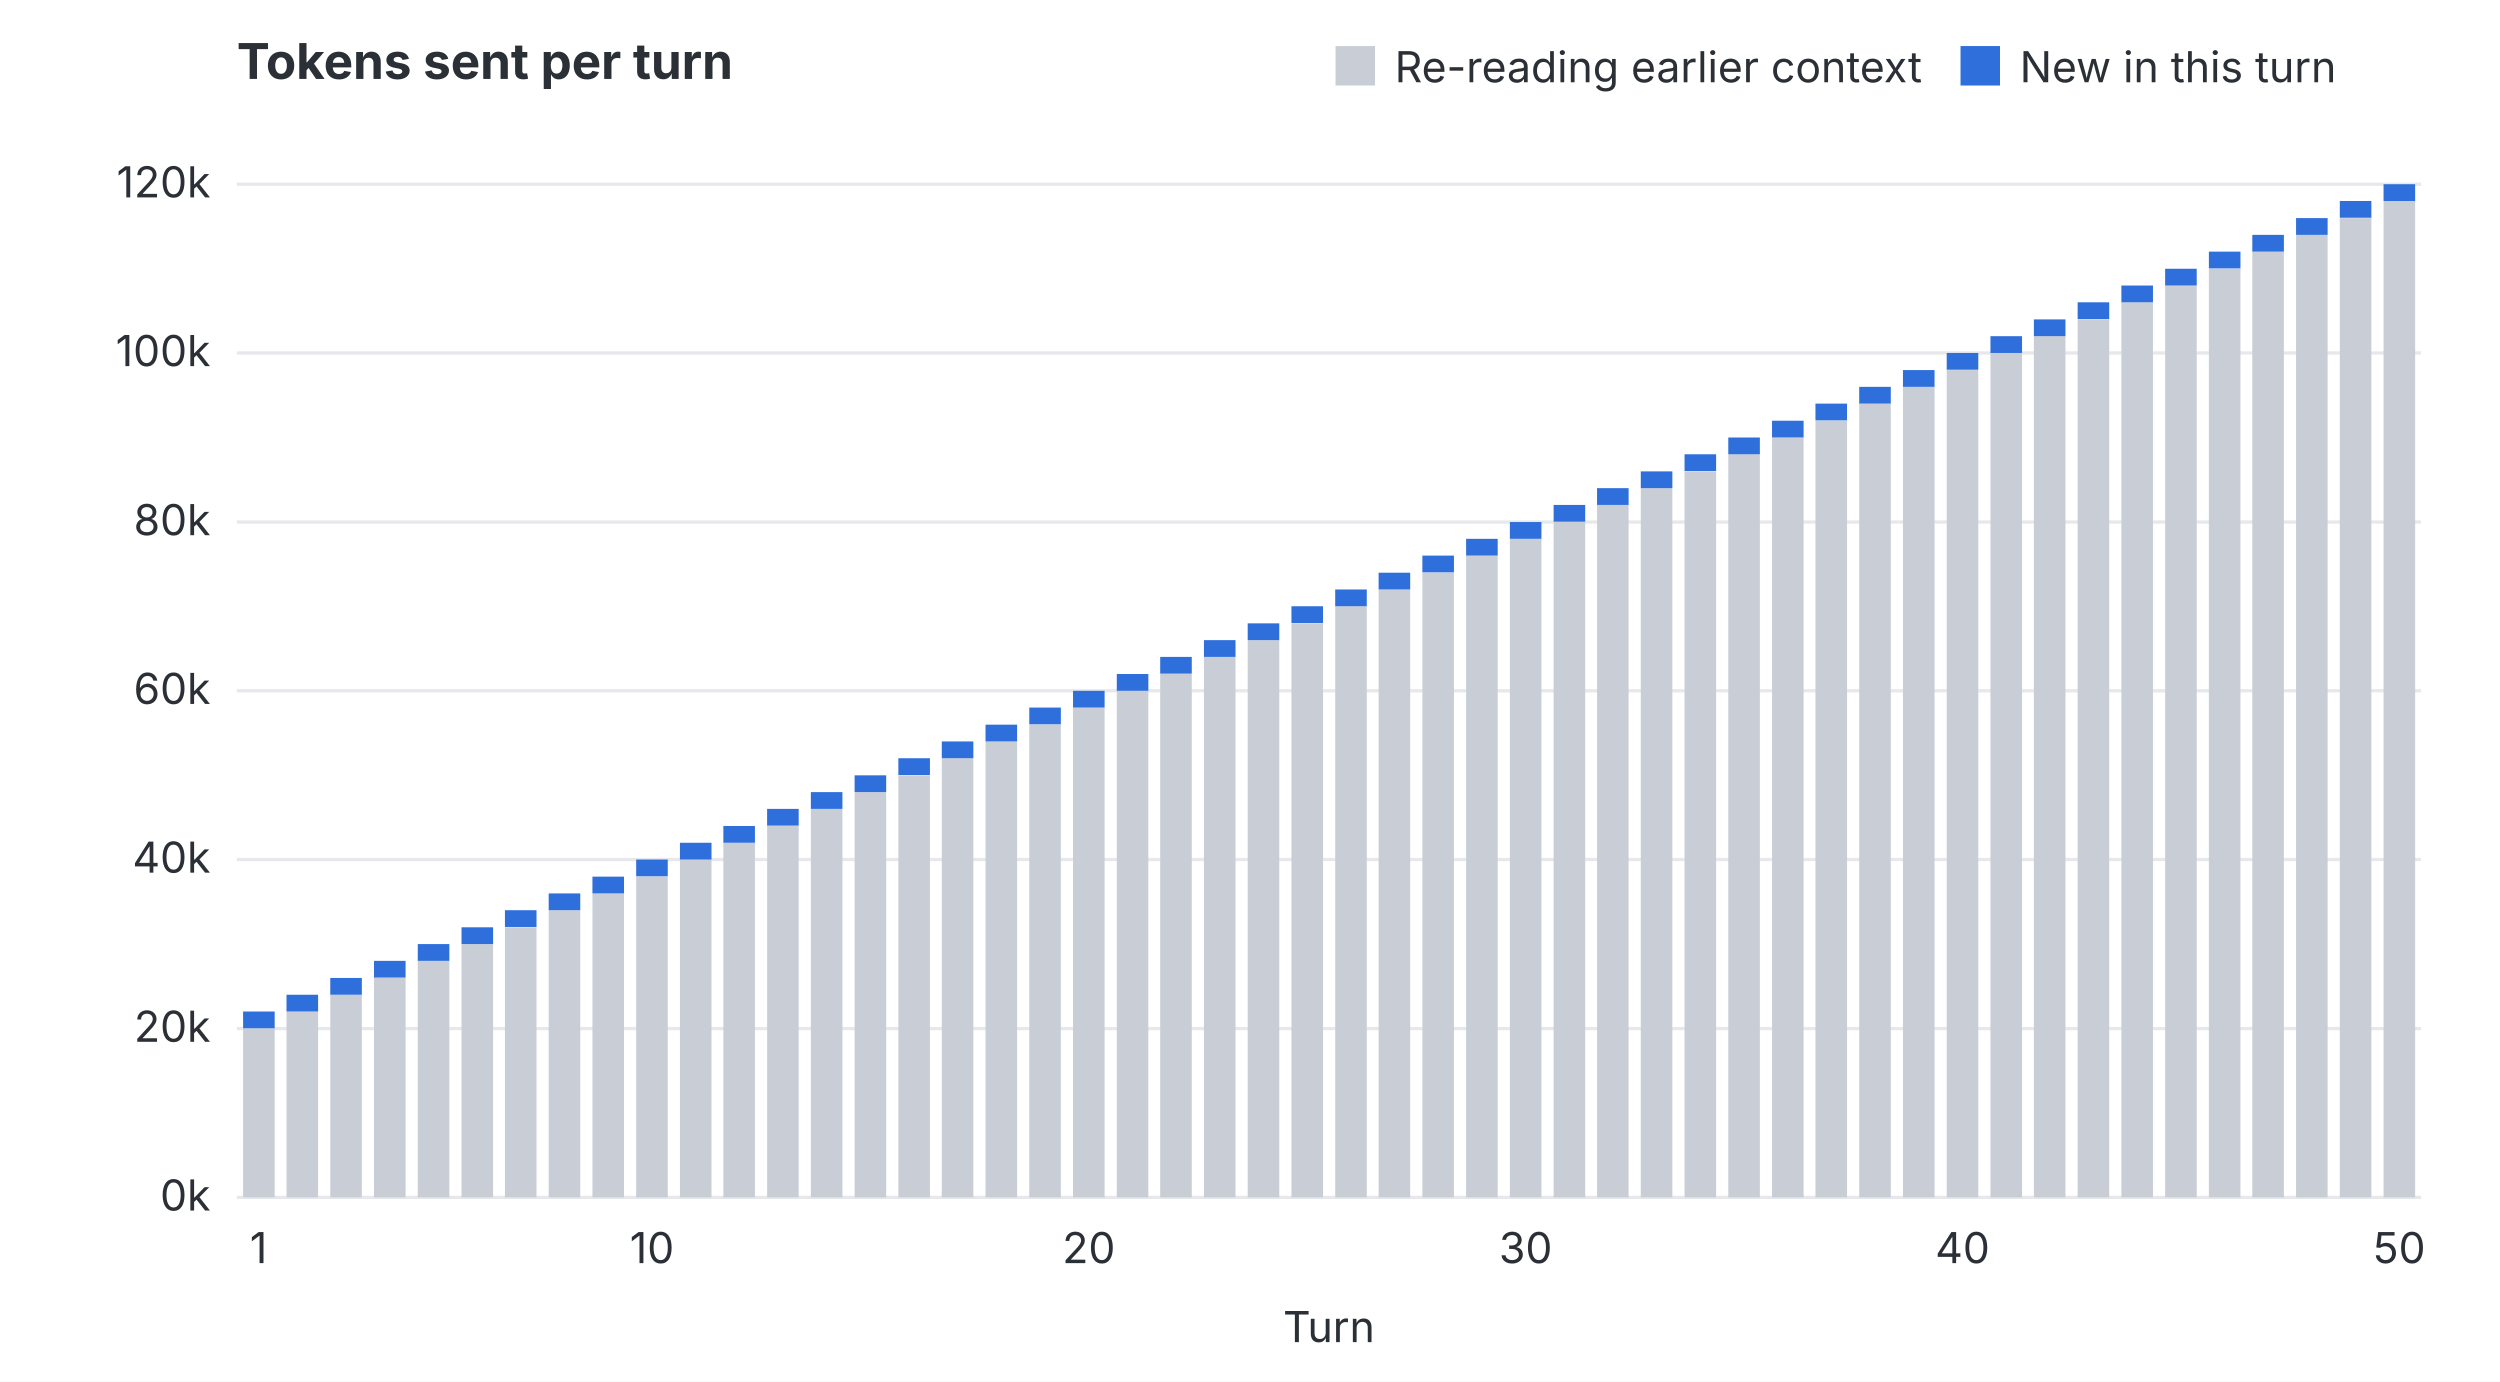
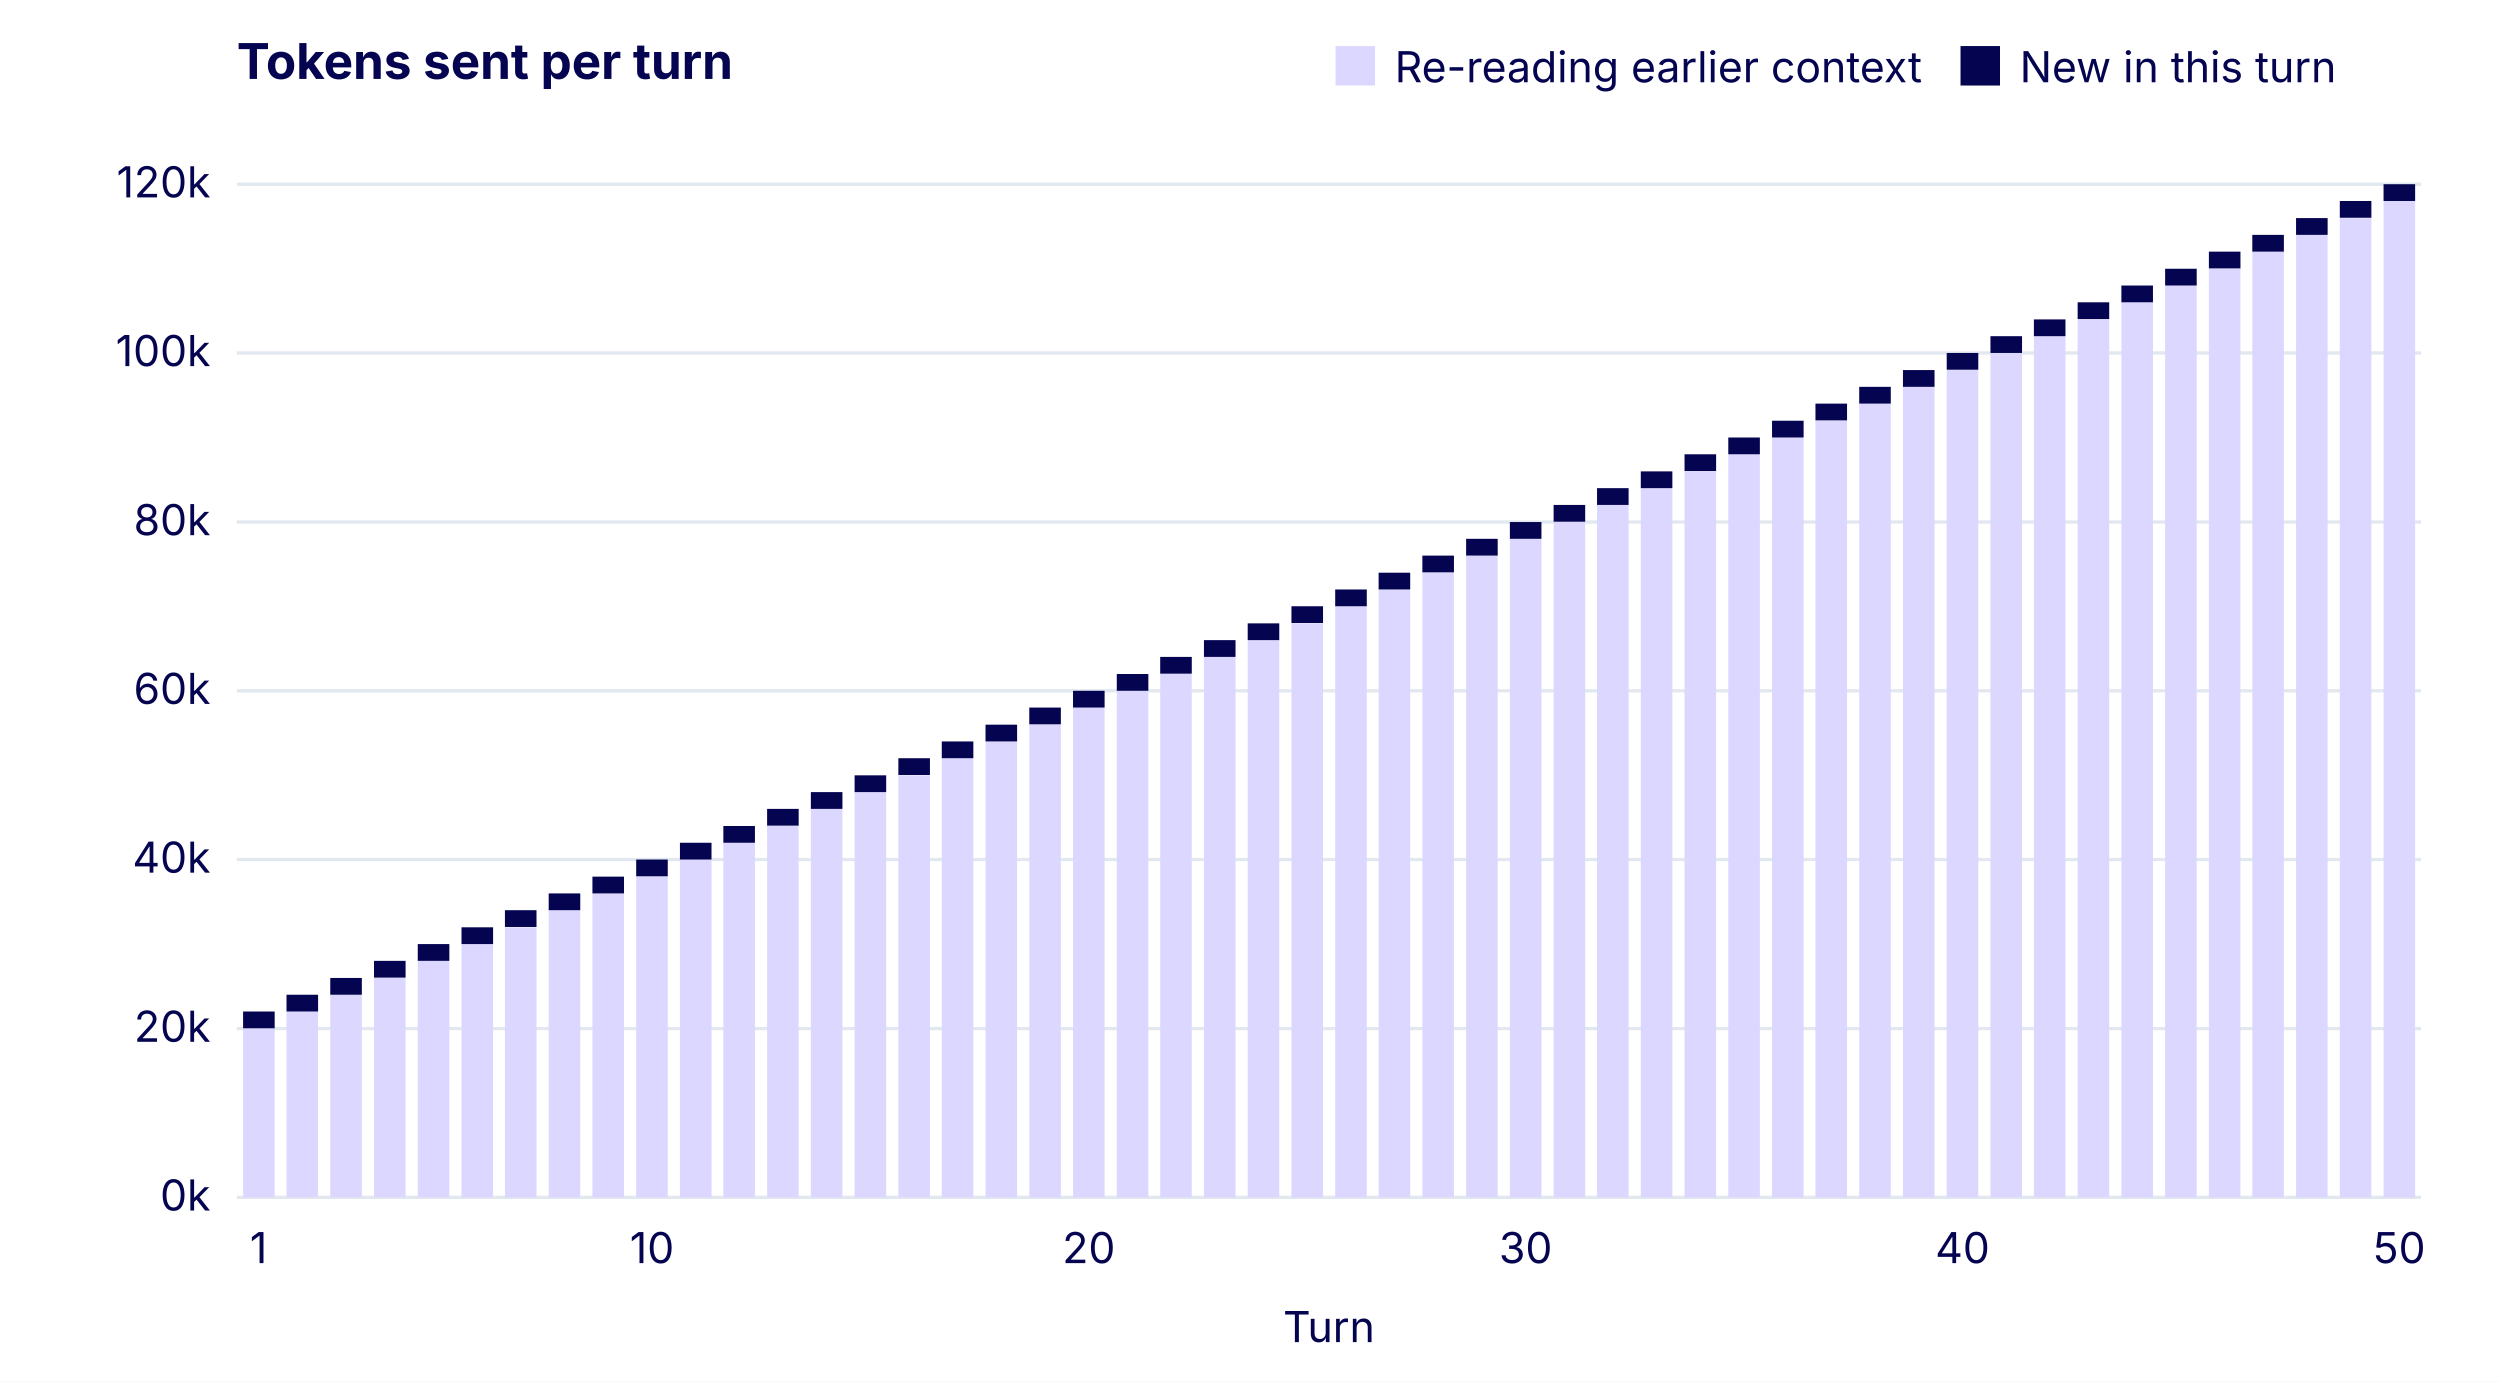
- <svg xmlns="http://www.w3.org/2000/svg" viewBox="0 0 760 420" font-family="-apple-system, BlinkMacSystemFont, 'PingFang SC', 'Noto Sans SC', sans-serif" font-size="13" fill="#2b2f36">
+ <svg xmlns="http://www.w3.org/2000/svg" viewBox="0 0 760 420" font-family="-apple-system, BlinkMacSystemFont, 'PingFang SC', 'Noto Sans SC', sans-serif" font-size="13" fill="#050451">
  <rect width="760" height="420" fill="#ffffff" />
-   <line x1="72" x2="736" y1="364.0" y2="364.0" stroke="#e6e8ec" />
+   <line x1="72" x2="736" y1="364.0" y2="364.0" stroke="#e2e8f0" />
  <text x="64" y="368.0" text-anchor="end">0k</text>
-   <line x1="72" x2="736" y1="312.7" y2="312.7" stroke="#e6e8ec" />
+   <line x1="72" x2="736" y1="312.7" y2="312.7" stroke="#e2e8f0" />
  <text x="64" y="316.7" text-anchor="end">20k</text>
-   <line x1="72" x2="736" y1="261.3" y2="261.3" stroke="#e6e8ec" />
+   <line x1="72" x2="736" y1="261.3" y2="261.3" stroke="#e2e8f0" />
  <text x="64" y="265.3" text-anchor="end">40k</text>
-   <line x1="72" x2="736" y1="210.0" y2="210.0" stroke="#e6e8ec" />
+   <line x1="72" x2="736" y1="210.0" y2="210.0" stroke="#e2e8f0" />
  <text x="64" y="214.0" text-anchor="end">60k</text>
-   <line x1="72" x2="736" y1="158.7" y2="158.7" stroke="#e6e8ec" />
+   <line x1="72" x2="736" y1="158.7" y2="158.7" stroke="#e2e8f0" />
  <text x="64" y="162.7" text-anchor="end">80k</text>
-   <line x1="72" x2="736" y1="107.3" y2="107.3" stroke="#e6e8ec" />
+   <line x1="72" x2="736" y1="107.3" y2="107.3" stroke="#e2e8f0" />
  <text x="64" y="111.3" text-anchor="end">100k</text>
-   <line x1="72" x2="736" y1="56.0" y2="56.0" stroke="#e6e8ec" />
+   <line x1="72" x2="736" y1="56.0" y2="56.0" stroke="#e2e8f0" />
  <text x="64" y="60.0" text-anchor="end">120k</text>
-   <rect x="73.9" y="312.7" width="9.6" height="51.3" fill="#c9ced6" />
-   <rect x="73.9" y="307.5" width="9.6" height="5.1" fill="#2f6fdb" />
-   <rect x="87.1" y="307.5" width="9.6" height="56.5" fill="#c9ced6" />
-   <rect x="87.1" y="302.4" width="9.6" height="5.1" fill="#2f6fdb" />
-   <rect x="100.4" y="302.4" width="9.6" height="61.6" fill="#c9ced6" />
-   <rect x="100.4" y="297.3" width="9.6" height="5.1" fill="#2f6fdb" />
-   <rect x="113.7" y="297.3" width="9.6" height="66.7" fill="#c9ced6" />
-   <rect x="113.7" y="292.1" width="9.6" height="5.1" fill="#2f6fdb" />
-   <rect x="127.0" y="292.1" width="9.6" height="71.9" fill="#c9ced6" />
-   <rect x="127.0" y="287.0" width="9.6" height="5.1" fill="#2f6fdb" />
-   <rect x="140.3" y="287.0" width="9.6" height="77.0" fill="#c9ced6" />
-   <rect x="140.3" y="281.9" width="9.6" height="5.1" fill="#2f6fdb" />
-   <rect x="153.5" y="281.9" width="9.6" height="82.1" fill="#c9ced6" />
-   <rect x="153.5" y="276.7" width="9.6" height="5.1" fill="#2f6fdb" />
-   <rect x="166.8" y="276.7" width="9.6" height="87.3" fill="#c9ced6" />
-   <rect x="166.8" y="271.6" width="9.6" height="5.1" fill="#2f6fdb" />
-   <rect x="180.1" y="271.6" width="9.6" height="92.4" fill="#c9ced6" />
-   <rect x="180.1" y="266.5" width="9.6" height="5.1" fill="#2f6fdb" />
-   <rect x="193.4" y="266.5" width="9.6" height="97.5" fill="#c9ced6" />
-   <rect x="193.4" y="261.3" width="9.6" height="5.1" fill="#2f6fdb" />
-   <rect x="206.7" y="261.3" width="9.6" height="102.7" fill="#c9ced6" />
-   <rect x="206.7" y="256.2" width="9.6" height="5.1" fill="#2f6fdb" />
-   <rect x="219.9" y="256.2" width="9.6" height="107.8" fill="#c9ced6" />
-   <rect x="219.9" y="251.1" width="9.6" height="5.1" fill="#2f6fdb" />
-   <rect x="233.2" y="251.1" width="9.6" height="112.9" fill="#c9ced6" />
-   <rect x="233.2" y="245.9" width="9.6" height="5.1" fill="#2f6fdb" />
-   <rect x="246.5" y="245.9" width="9.6" height="118.1" fill="#c9ced6" />
-   <rect x="246.5" y="240.8" width="9.6" height="5.1" fill="#2f6fdb" />
-   <rect x="259.8" y="240.8" width="9.6" height="123.2" fill="#c9ced6" />
-   <rect x="259.8" y="235.7" width="9.6" height="5.1" fill="#2f6fdb" />
-   <rect x="273.1" y="235.7" width="9.6" height="128.3" fill="#c9ced6" />
-   <rect x="273.1" y="230.5" width="9.6" height="5.1" fill="#2f6fdb" />
-   <rect x="286.3" y="230.5" width="9.6" height="133.5" fill="#c9ced6" />
-   <rect x="286.3" y="225.4" width="9.6" height="5.1" fill="#2f6fdb" />
-   <rect x="299.6" y="225.4" width="9.6" height="138.6" fill="#c9ced6" />
-   <rect x="299.6" y="220.3" width="9.6" height="5.1" fill="#2f6fdb" />
-   <rect x="312.9" y="220.3" width="9.6" height="143.7" fill="#c9ced6" />
-   <rect x="312.9" y="215.1" width="9.6" height="5.1" fill="#2f6fdb" />
-   <rect x="326.2" y="215.1" width="9.6" height="148.9" fill="#c9ced6" />
-   <rect x="326.2" y="210.0" width="9.6" height="5.1" fill="#2f6fdb" />
-   <rect x="339.5" y="210.0" width="9.6" height="154.0" fill="#c9ced6" />
-   <rect x="339.5" y="204.9" width="9.6" height="5.1" fill="#2f6fdb" />
-   <rect x="352.7" y="204.9" width="9.6" height="159.1" fill="#c9ced6" />
-   <rect x="352.7" y="199.7" width="9.6" height="5.1" fill="#2f6fdb" />
-   <rect x="366.0" y="199.7" width="9.6" height="164.3" fill="#c9ced6" />
-   <rect x="366.0" y="194.6" width="9.6" height="5.1" fill="#2f6fdb" />
-   <rect x="379.3" y="194.6" width="9.6" height="169.4" fill="#c9ced6" />
-   <rect x="379.3" y="189.5" width="9.6" height="5.1" fill="#2f6fdb" />
-   <rect x="392.6" y="189.5" width="9.6" height="174.5" fill="#c9ced6" />
-   <rect x="392.6" y="184.3" width="9.6" height="5.1" fill="#2f6fdb" />
-   <rect x="405.9" y="184.3" width="9.6" height="179.7" fill="#c9ced6" />
-   <rect x="405.9" y="179.2" width="9.6" height="5.1" fill="#2f6fdb" />
-   <rect x="419.1" y="179.2" width="9.6" height="184.8" fill="#c9ced6" />
-   <rect x="419.1" y="174.1" width="9.6" height="5.1" fill="#2f6fdb" />
-   <rect x="432.4" y="174.1" width="9.6" height="189.9" fill="#c9ced6" />
-   <rect x="432.4" y="168.9" width="9.6" height="5.1" fill="#2f6fdb" />
-   <rect x="445.7" y="168.9" width="9.6" height="195.1" fill="#c9ced6" />
-   <rect x="445.7" y="163.8" width="9.6" height="5.1" fill="#2f6fdb" />
-   <rect x="459.0" y="163.8" width="9.6" height="200.2" fill="#c9ced6" />
-   <rect x="459.0" y="158.7" width="9.6" height="5.1" fill="#2f6fdb" />
-   <rect x="472.3" y="158.7" width="9.6" height="205.3" fill="#c9ced6" />
-   <rect x="472.3" y="153.5" width="9.6" height="5.1" fill="#2f6fdb" />
-   <rect x="485.5" y="153.5" width="9.6" height="210.5" fill="#c9ced6" />
-   <rect x="485.5" y="148.4" width="9.6" height="5.1" fill="#2f6fdb" />
-   <rect x="498.8" y="148.4" width="9.6" height="215.6" fill="#c9ced6" />
-   <rect x="498.8" y="143.3" width="9.6" height="5.1" fill="#2f6fdb" />
-   <rect x="512.1" y="143.3" width="9.6" height="220.7" fill="#c9ced6" />
-   <rect x="512.1" y="138.1" width="9.6" height="5.1" fill="#2f6fdb" />
-   <rect x="525.4" y="138.1" width="9.6" height="225.9" fill="#c9ced6" />
-   <rect x="525.4" y="133.0" width="9.6" height="5.1" fill="#2f6fdb" />
-   <rect x="538.7" y="133.0" width="9.6" height="231.0" fill="#c9ced6" />
-   <rect x="538.7" y="127.9" width="9.6" height="5.1" fill="#2f6fdb" />
-   <rect x="551.9" y="127.9" width="9.6" height="236.1" fill="#c9ced6" />
-   <rect x="551.9" y="122.7" width="9.6" height="5.1" fill="#2f6fdb" />
-   <rect x="565.2" y="122.7" width="9.6" height="241.3" fill="#c9ced6" />
-   <rect x="565.2" y="117.6" width="9.6" height="5.1" fill="#2f6fdb" />
-   <rect x="578.5" y="117.6" width="9.6" height="246.4" fill="#c9ced6" />
-   <rect x="578.5" y="112.5" width="9.6" height="5.1" fill="#2f6fdb" />
-   <rect x="591.8" y="112.5" width="9.6" height="251.5" fill="#c9ced6" />
-   <rect x="591.8" y="107.3" width="9.6" height="5.1" fill="#2f6fdb" />
-   <rect x="605.1" y="107.3" width="9.6" height="256.7" fill="#c9ced6" />
-   <rect x="605.1" y="102.2" width="9.6" height="5.1" fill="#2f6fdb" />
-   <rect x="618.3" y="102.2" width="9.6" height="261.8" fill="#c9ced6" />
-   <rect x="618.3" y="97.1" width="9.6" height="5.1" fill="#2f6fdb" />
-   <rect x="631.6" y="97.1" width="9.6" height="266.9" fill="#c9ced6" />
-   <rect x="631.6" y="91.9" width="9.6" height="5.1" fill="#2f6fdb" />
-   <rect x="644.9" y="91.9" width="9.6" height="272.1" fill="#c9ced6" />
-   <rect x="644.9" y="86.8" width="9.6" height="5.1" fill="#2f6fdb" />
-   <rect x="658.2" y="86.8" width="9.6" height="277.2" fill="#c9ced6" />
-   <rect x="658.2" y="81.7" width="9.6" height="5.1" fill="#2f6fdb" />
-   <rect x="671.5" y="81.7" width="9.6" height="282.3" fill="#c9ced6" />
-   <rect x="671.5" y="76.5" width="9.6" height="5.1" fill="#2f6fdb" />
-   <rect x="684.7" y="76.5" width="9.6" height="287.5" fill="#c9ced6" />
-   <rect x="684.7" y="71.4" width="9.6" height="5.1" fill="#2f6fdb" />
-   <rect x="698.0" y="71.4" width="9.6" height="292.6" fill="#c9ced6" />
-   <rect x="698.0" y="66.3" width="9.6" height="5.1" fill="#2f6fdb" />
-   <rect x="711.3" y="66.3" width="9.6" height="297.7" fill="#c9ced6" />
-   <rect x="711.3" y="61.1" width="9.6" height="5.1" fill="#2f6fdb" />
-   <rect x="724.6" y="61.1" width="9.6" height="302.9" fill="#c9ced6" />
-   <rect x="724.6" y="56.0" width="9.6" height="5.1" fill="#2f6fdb" />
+   <rect x="73.9" y="312.7" width="9.6" height="51.3" fill="#dcd7ff" />
+   <rect x="73.9" y="307.5" width="9.6" height="5.1" fill="#050451" />
+   <rect x="87.1" y="307.5" width="9.6" height="56.5" fill="#dcd7ff" />
+   <rect x="87.1" y="302.4" width="9.6" height="5.1" fill="#050451" />
+   <rect x="100.4" y="302.4" width="9.6" height="61.6" fill="#dcd7ff" />
+   <rect x="100.4" y="297.3" width="9.6" height="5.1" fill="#050451" />
+   <rect x="113.7" y="297.3" width="9.6" height="66.7" fill="#dcd7ff" />
+   <rect x="113.7" y="292.1" width="9.6" height="5.1" fill="#050451" />
+   <rect x="127.0" y="292.1" width="9.6" height="71.9" fill="#dcd7ff" />
+   <rect x="127.0" y="287.0" width="9.6" height="5.1" fill="#050451" />
+   <rect x="140.3" y="287.0" width="9.6" height="77.0" fill="#dcd7ff" />
+   <rect x="140.3" y="281.9" width="9.6" height="5.1" fill="#050451" />
+   <rect x="153.5" y="281.9" width="9.6" height="82.1" fill="#dcd7ff" />
+   <rect x="153.5" y="276.7" width="9.6" height="5.1" fill="#050451" />
+   <rect x="166.8" y="276.7" width="9.6" height="87.3" fill="#dcd7ff" />
+   <rect x="166.8" y="271.6" width="9.6" height="5.1" fill="#050451" />
+   <rect x="180.1" y="271.6" width="9.6" height="92.4" fill="#dcd7ff" />
+   <rect x="180.1" y="266.5" width="9.6" height="5.1" fill="#050451" />
+   <rect x="193.4" y="266.5" width="9.6" height="97.5" fill="#dcd7ff" />
+   <rect x="193.4" y="261.3" width="9.6" height="5.1" fill="#050451" />
+   <rect x="206.7" y="261.3" width="9.6" height="102.7" fill="#dcd7ff" />
+   <rect x="206.7" y="256.2" width="9.6" height="5.1" fill="#050451" />
+   <rect x="219.9" y="256.2" width="9.6" height="107.8" fill="#dcd7ff" />
+   <rect x="219.9" y="251.1" width="9.6" height="5.1" fill="#050451" />
+   <rect x="233.2" y="251.1" width="9.6" height="112.9" fill="#dcd7ff" />
+   <rect x="233.2" y="245.9" width="9.6" height="5.1" fill="#050451" />
+   <rect x="246.5" y="245.9" width="9.6" height="118.1" fill="#dcd7ff" />
+   <rect x="246.5" y="240.8" width="9.6" height="5.1" fill="#050451" />
+   <rect x="259.8" y="240.8" width="9.6" height="123.2" fill="#dcd7ff" />
+   <rect x="259.8" y="235.7" width="9.6" height="5.1" fill="#050451" />
+   <rect x="273.1" y="235.7" width="9.6" height="128.3" fill="#dcd7ff" />
+   <rect x="273.1" y="230.5" width="9.6" height="5.1" fill="#050451" />
+   <rect x="286.3" y="230.5" width="9.6" height="133.5" fill="#dcd7ff" />
+   <rect x="286.3" y="225.4" width="9.6" height="5.1" fill="#050451" />
+   <rect x="299.6" y="225.4" width="9.6" height="138.6" fill="#dcd7ff" />
+   <rect x="299.6" y="220.3" width="9.6" height="5.1" fill="#050451" />
+   <rect x="312.9" y="220.3" width="9.6" height="143.7" fill="#dcd7ff" />
+   <rect x="312.9" y="215.1" width="9.6" height="5.1" fill="#050451" />
+   <rect x="326.2" y="215.1" width="9.6" height="148.9" fill="#dcd7ff" />
+   <rect x="326.2" y="210.0" width="9.6" height="5.1" fill="#050451" />
+   <rect x="339.5" y="210.0" width="9.6" height="154.0" fill="#dcd7ff" />
+   <rect x="339.5" y="204.9" width="9.6" height="5.1" fill="#050451" />
+   <rect x="352.7" y="204.9" width="9.6" height="159.1" fill="#dcd7ff" />
+   <rect x="352.7" y="199.7" width="9.6" height="5.1" fill="#050451" />
+   <rect x="366.0" y="199.7" width="9.6" height="164.3" fill="#dcd7ff" />
+   <rect x="366.0" y="194.6" width="9.6" height="5.1" fill="#050451" />
+   <rect x="379.3" y="194.6" width="9.6" height="169.4" fill="#dcd7ff" />
+   <rect x="379.3" y="189.5" width="9.6" height="5.1" fill="#050451" />
+   <rect x="392.6" y="189.5" width="9.6" height="174.5" fill="#dcd7ff" />
+   <rect x="392.6" y="184.3" width="9.6" height="5.1" fill="#050451" />
+   <rect x="405.9" y="184.3" width="9.6" height="179.7" fill="#dcd7ff" />
+   <rect x="405.9" y="179.2" width="9.6" height="5.1" fill="#050451" />
+   <rect x="419.1" y="179.2" width="9.6" height="184.8" fill="#dcd7ff" />
+   <rect x="419.1" y="174.1" width="9.6" height="5.1" fill="#050451" />
+   <rect x="432.4" y="174.1" width="9.6" height="189.9" fill="#dcd7ff" />
+   <rect x="432.4" y="168.9" width="9.6" height="5.1" fill="#050451" />
+   <rect x="445.7" y="168.9" width="9.6" height="195.1" fill="#dcd7ff" />
+   <rect x="445.7" y="163.8" width="9.6" height="5.1" fill="#050451" />
+   <rect x="459.0" y="163.8" width="9.6" height="200.2" fill="#dcd7ff" />
+   <rect x="459.0" y="158.7" width="9.6" height="5.1" fill="#050451" />
+   <rect x="472.3" y="158.7" width="9.6" height="205.3" fill="#dcd7ff" />
+   <rect x="472.3" y="153.5" width="9.6" height="5.1" fill="#050451" />
+   <rect x="485.5" y="153.5" width="9.6" height="210.5" fill="#dcd7ff" />
+   <rect x="485.5" y="148.4" width="9.6" height="5.1" fill="#050451" />
+   <rect x="498.8" y="148.4" width="9.6" height="215.6" fill="#dcd7ff" />
+   <rect x="498.8" y="143.3" width="9.6" height="5.1" fill="#050451" />
+   <rect x="512.1" y="143.3" width="9.6" height="220.7" fill="#dcd7ff" />
+   <rect x="512.1" y="138.1" width="9.6" height="5.1" fill="#050451" />
+   <rect x="525.4" y="138.1" width="9.6" height="225.9" fill="#dcd7ff" />
+   <rect x="525.4" y="133.0" width="9.6" height="5.1" fill="#050451" />
+   <rect x="538.7" y="133.0" width="9.6" height="231.0" fill="#dcd7ff" />
+   <rect x="538.7" y="127.9" width="9.6" height="5.1" fill="#050451" />
+   <rect x="551.9" y="127.9" width="9.6" height="236.1" fill="#dcd7ff" />
+   <rect x="551.9" y="122.7" width="9.6" height="5.1" fill="#050451" />
+   <rect x="565.2" y="122.7" width="9.6" height="241.3" fill="#dcd7ff" />
+   <rect x="565.2" y="117.6" width="9.6" height="5.1" fill="#050451" />
+   <rect x="578.5" y="117.6" width="9.6" height="246.4" fill="#dcd7ff" />
+   <rect x="578.5" y="112.5" width="9.6" height="5.1" fill="#050451" />
+   <rect x="591.8" y="112.5" width="9.6" height="251.5" fill="#dcd7ff" />
+   <rect x="591.8" y="107.3" width="9.6" height="5.1" fill="#050451" />
+   <rect x="605.1" y="107.3" width="9.6" height="256.7" fill="#dcd7ff" />
+   <rect x="605.1" y="102.2" width="9.6" height="5.1" fill="#050451" />
+   <rect x="618.3" y="102.2" width="9.6" height="261.8" fill="#dcd7ff" />
+   <rect x="618.3" y="97.1" width="9.6" height="5.1" fill="#050451" />
+   <rect x="631.6" y="97.1" width="9.6" height="266.9" fill="#dcd7ff" />
+   <rect x="631.6" y="91.9" width="9.6" height="5.1" fill="#050451" />
+   <rect x="644.9" y="91.9" width="9.6" height="272.1" fill="#dcd7ff" />
+   <rect x="644.9" y="86.8" width="9.6" height="5.1" fill="#050451" />
+   <rect x="658.2" y="86.8" width="9.6" height="277.2" fill="#dcd7ff" />
+   <rect x="658.2" y="81.7" width="9.6" height="5.1" fill="#050451" />
+   <rect x="671.5" y="81.7" width="9.6" height="282.3" fill="#dcd7ff" />
+   <rect x="671.5" y="76.5" width="9.6" height="5.1" fill="#050451" />
+   <rect x="684.7" y="76.5" width="9.6" height="287.5" fill="#dcd7ff" />
+   <rect x="684.7" y="71.4" width="9.6" height="5.1" fill="#050451" />
+   <rect x="698.0" y="71.4" width="9.6" height="292.6" fill="#dcd7ff" />
+   <rect x="698.0" y="66.3" width="9.6" height="5.1" fill="#050451" />
+   <rect x="711.3" y="66.3" width="9.6" height="297.7" fill="#dcd7ff" />
+   <rect x="711.3" y="61.1" width="9.6" height="5.1" fill="#050451" />
+   <rect x="724.6" y="61.1" width="9.6" height="302.9" fill="#dcd7ff" />
+   <rect x="724.6" y="56.0" width="9.6" height="5.1" fill="#050451" />
  <text x="78.6" y="384" text-anchor="middle">1</text>
  <text x="198.2" y="384" text-anchor="middle">10</text>
  <text x="331.0" y="384" text-anchor="middle">20</text>
  <text x="463.8" y="384" text-anchor="middle">30</text>
  <text x="596.6" y="384" text-anchor="middle">40</text>
  <text x="729.4" y="384" text-anchor="middle">50</text>
  <text x="404.0" y="408" text-anchor="middle">Turn</text>
  <text x="72" y="24" font-weight="700" font-size="15">Tokens sent per turn</text>
-   <rect x="406" y="14" width="12" height="12" fill="#c9ced6" />
+   <rect x="406" y="14" width="12" height="12" fill="#dcd7ff" />
  <text x="424" y="25">Re-reading earlier context</text>
-   <rect x="596" y="14" width="12" height="12" fill="#2f6fdb" />
+   <rect x="596" y="14" width="12" height="12" fill="#050451" />
  <text x="614" y="25">New in this turn</text>
</svg>
